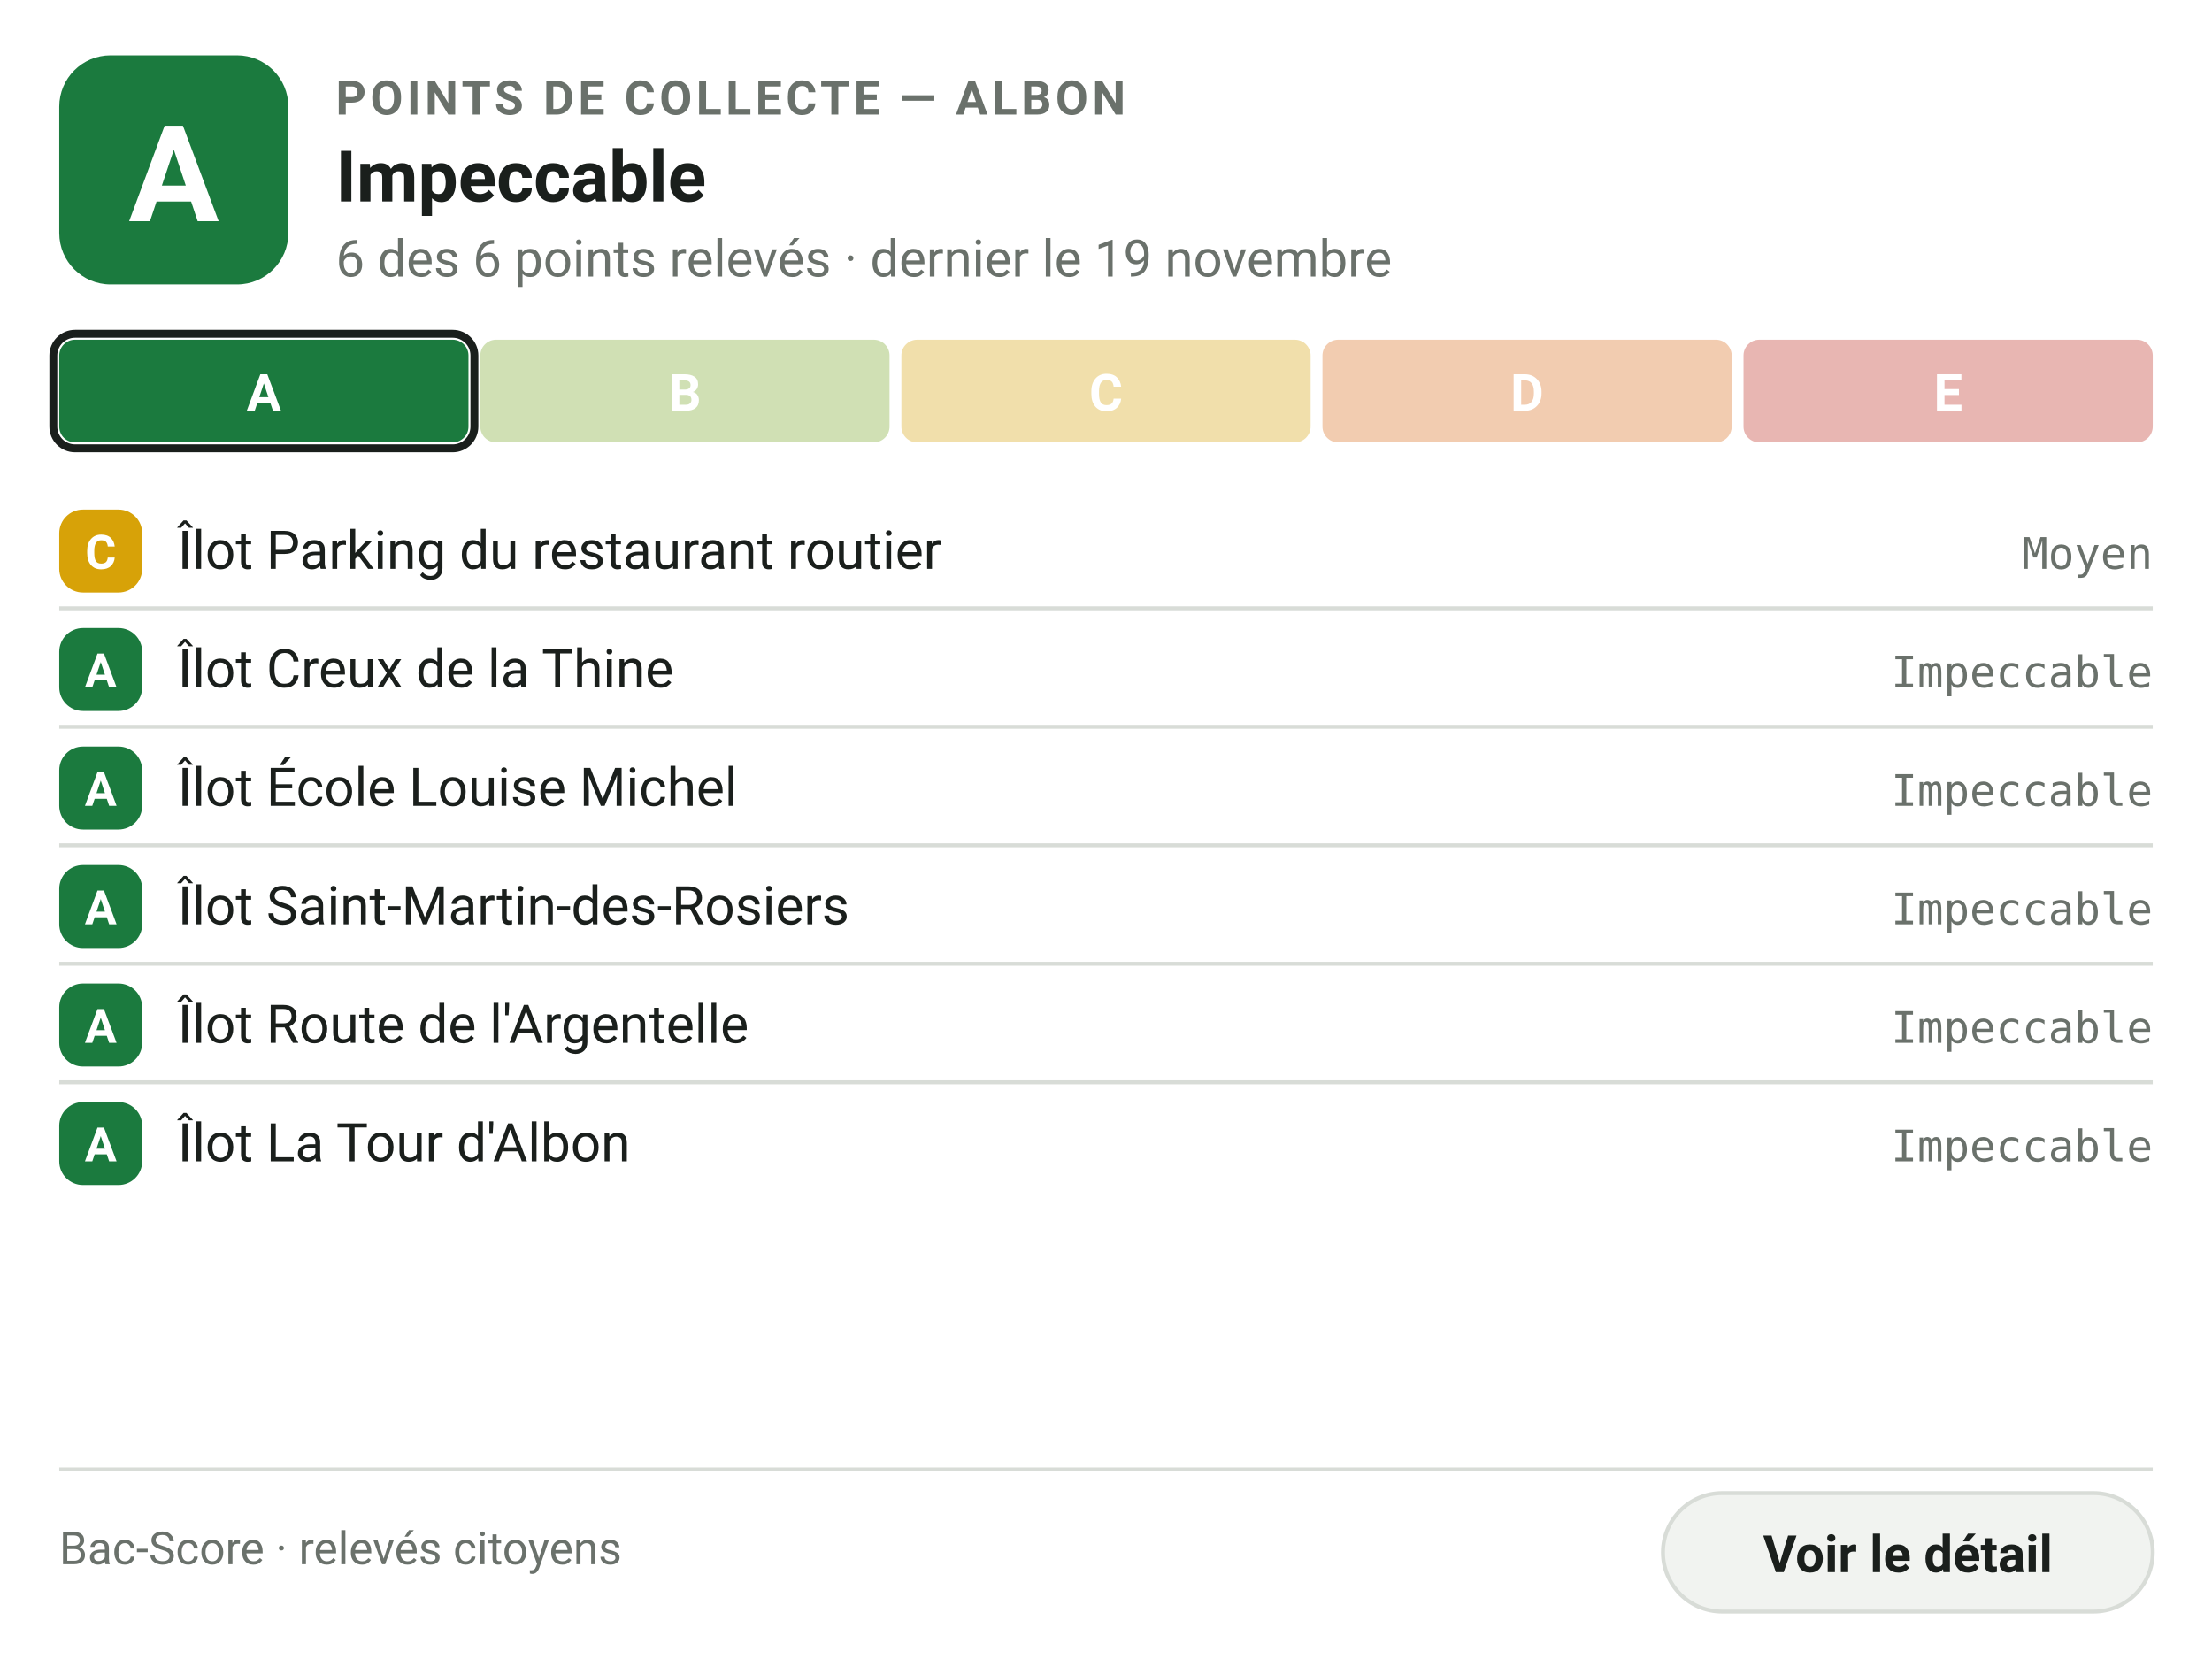
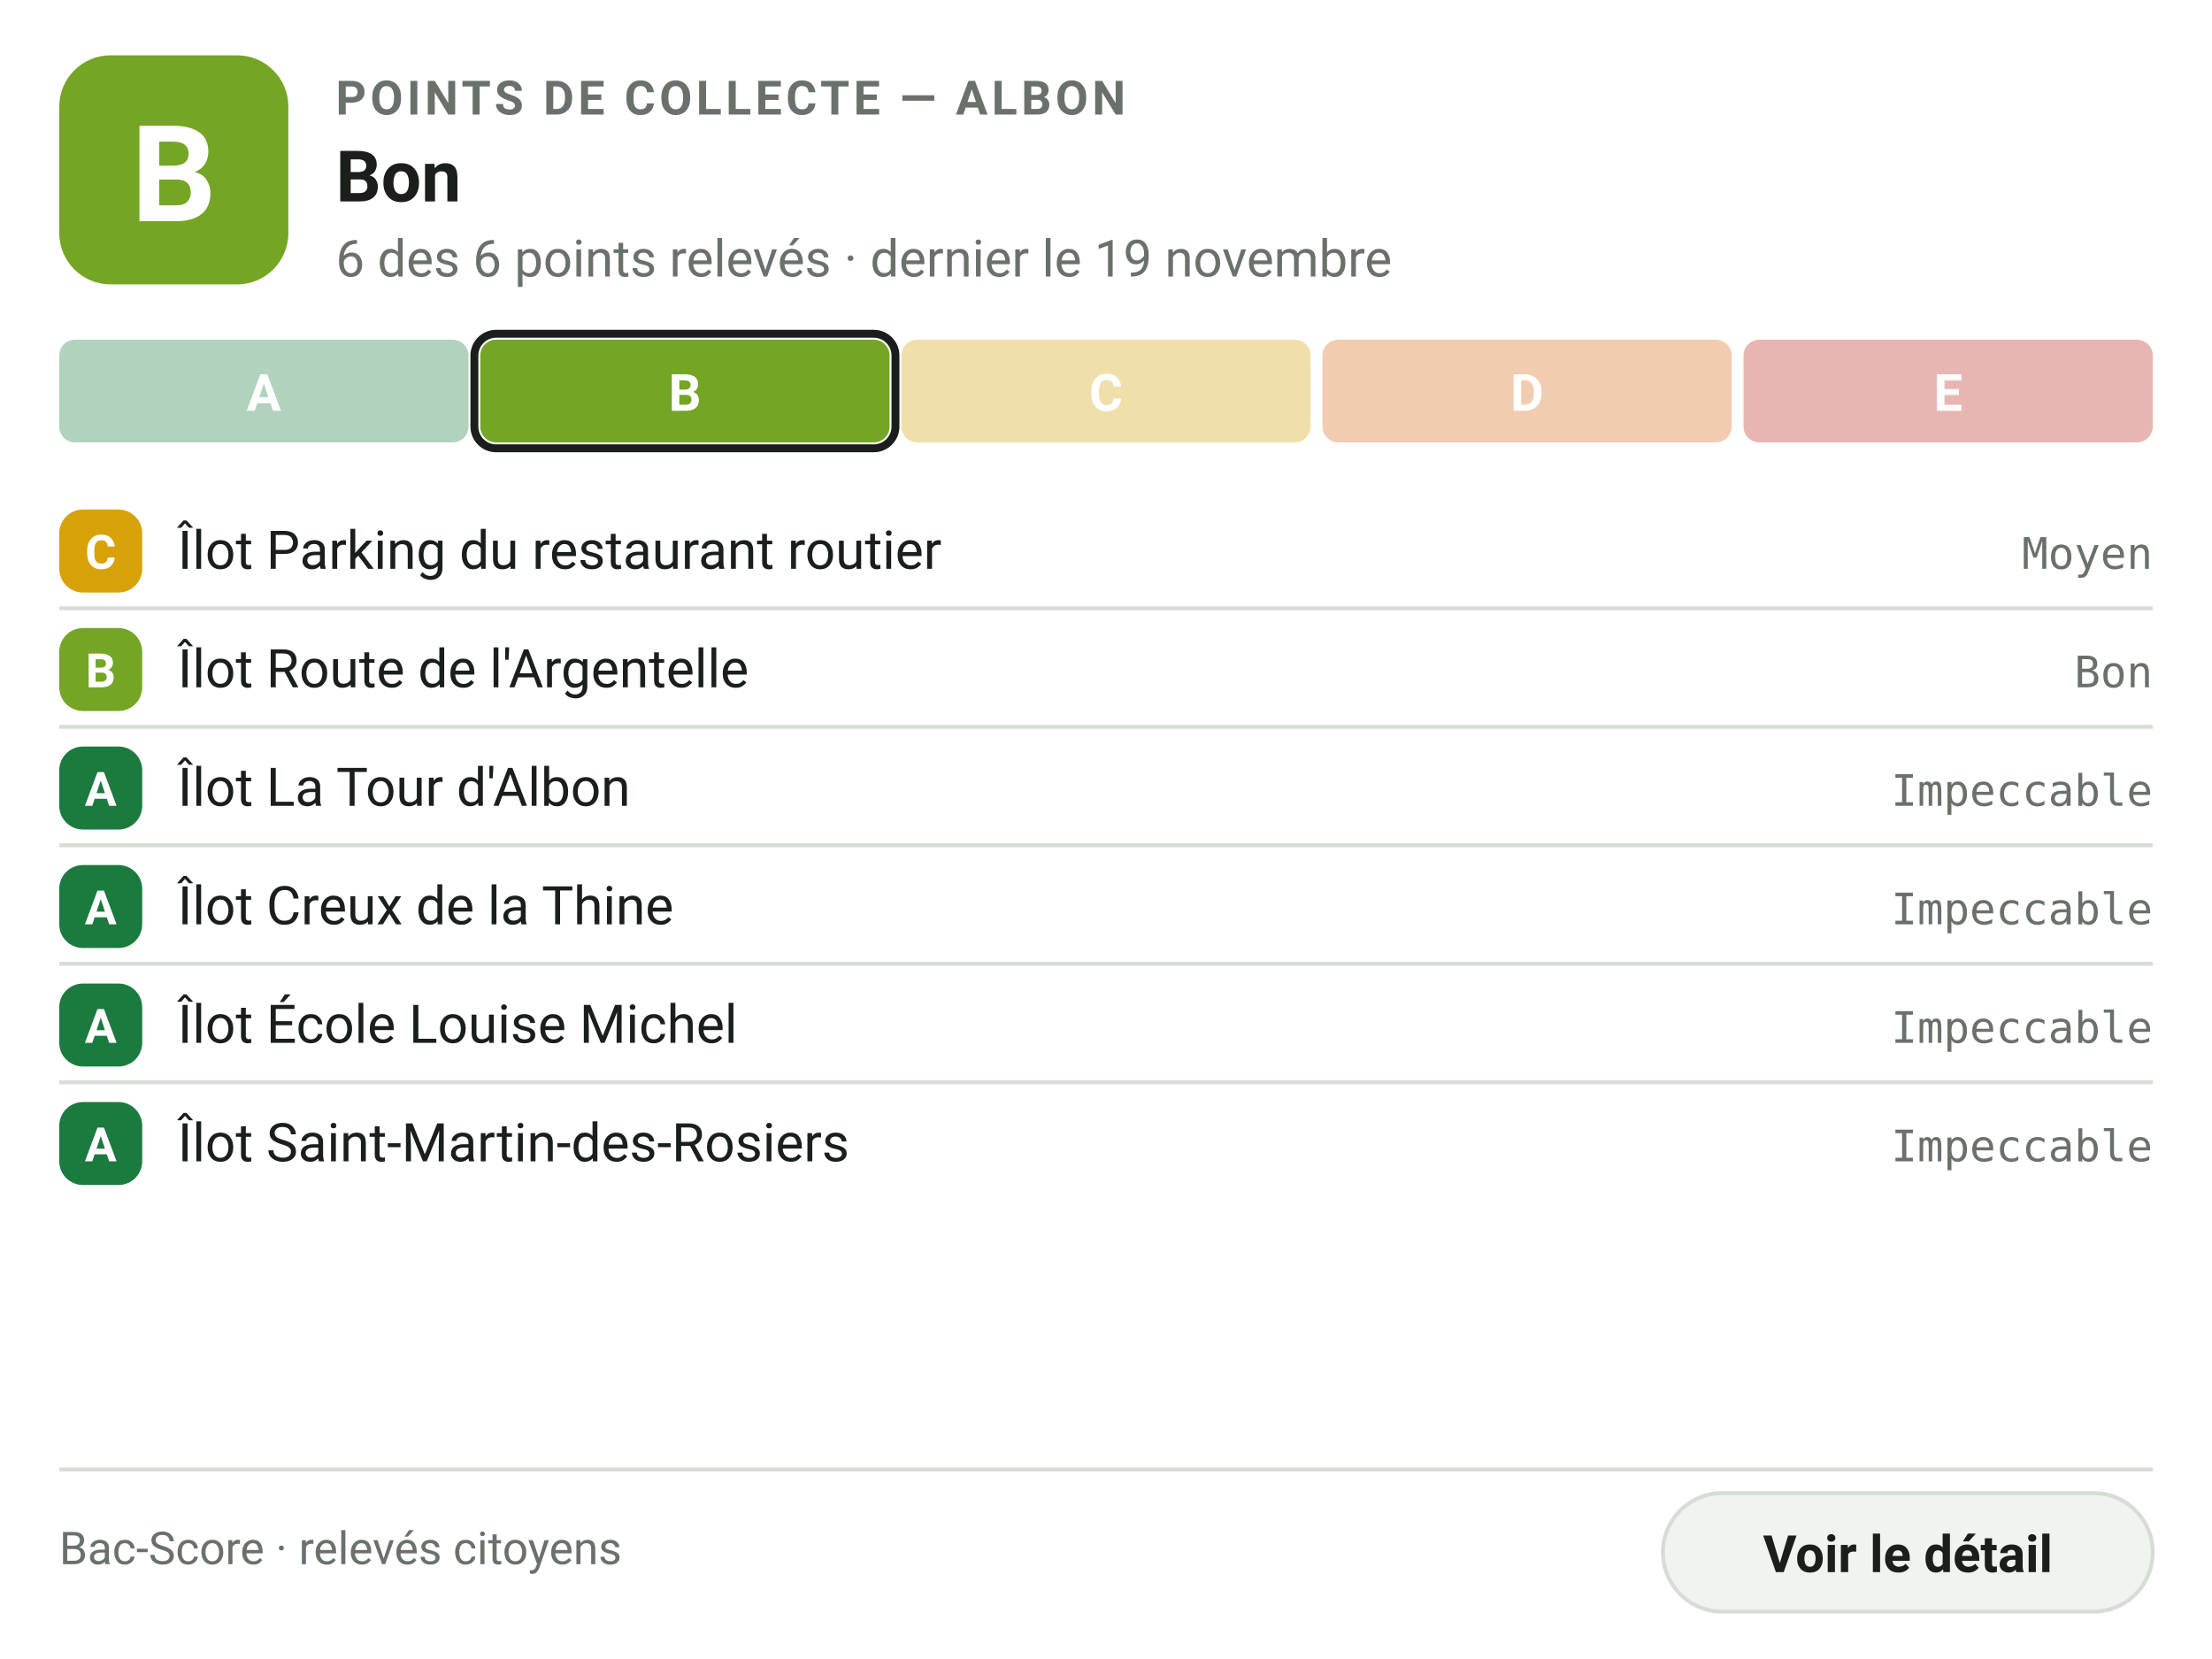
- <svg xmlns="http://www.w3.org/2000/svg" width="560" height="420" viewBox="0 0 560 420" role="img" aria-label="Propreté des points de collecte — Albon : Bac-Score A">
+ <svg xmlns="http://www.w3.org/2000/svg" width="560" height="420" viewBox="0 0 560 420" role="img" aria-label="Propreté des points de collecte — Albon : Bac-Score B">
  <rect width="560" height="420" fill="#FFFFFF" />
-   <rect x="15" y="14" width="58" height="58" rx="13" fill="#1b7a3e" />
-   <text x="44" y="56" text-anchor="middle" font-family="Barlow, system-ui, -apple-system, 'Segoe UI', Roboto, sans-serif" font-size="34" font-weight="600" fill="#fff">A</text>
+   <rect x="15" y="14" width="58" height="58" rx="13" fill="#74a524" />
+   <text x="44" y="56" text-anchor="middle" font-family="Barlow, system-ui, -apple-system, 'Segoe UI', Roboto, sans-serif" font-size="34" font-weight="600" fill="#fff">B</text>
  <text x="85" y="29" font-family="Barlow, system-ui, -apple-system, 'Segoe UI', Roboto, sans-serif" font-size="12" font-weight="600" letter-spacing="1" fill="#6A716B">POINTS DE COLLECTE — ALBON</text>
-   <text x="85" y="51" font-family="Barlow, system-ui, -apple-system, 'Segoe UI', Roboto, sans-serif" font-size="18" font-weight="600" fill="#1A1F1C">Impeccable</text>
+   <text x="85" y="51" font-family="Barlow, system-ui, -apple-system, 'Segoe UI', Roboto, sans-serif" font-size="18" font-weight="600" fill="#1A1F1C">Bon</text>
  <text x="85" y="70" font-family="Barlow, system-ui, -apple-system, 'Segoe UI', Roboto, sans-serif" font-size="13" fill="#6A716B">6 des 6 points relevés · dernier le 19 novembre</text>
-   <rect x="15.0" y="86" width="103.6" height="26" rx="4" fill="#1b7a3e" />
-   <rect x="13.5" y="84.5" width="106.6" height="29" rx="5.5" fill="none" stroke="#1A1F1C" stroke-width="2" />
+   <rect x="15.0" y="86" width="103.6" height="26" rx="4" fill="#1b7a3e" opacity="0.34" />
  <text x="66.8" y="104" text-anchor="middle" font-family="Barlow, system-ui, -apple-system, 'Segoe UI', Roboto, sans-serif" font-size="13" font-weight="600" fill="#fff">A</text>
-   <rect x="121.6" y="86" width="103.6" height="26" rx="4" fill="#74a524" opacity="0.34" />
+   <rect x="121.6" y="86" width="103.6" height="26" rx="4" fill="#74a524" />
+   <rect x="120.1" y="84.5" width="106.6" height="29" rx="5.5" fill="none" stroke="#1A1F1C" stroke-width="2" />
  <text x="173.4" y="104" text-anchor="middle" font-family="Barlow, system-ui, -apple-system, 'Segoe UI', Roboto, sans-serif" font-size="13" font-weight="600" fill="#fff">B</text>
  <rect x="228.2" y="86" width="103.6" height="26" rx="4" fill="#d7a208" opacity="0.34" />
  <text x="280.0" y="104" text-anchor="middle" font-family="Barlow, system-ui, -apple-system, 'Segoe UI', Roboto, sans-serif" font-size="13" font-weight="600" fill="#fff">C</text>
  <rect x="334.8" y="86" width="103.6" height="26" rx="4" fill="#d96a18" opacity="0.34" />
  <text x="386.6" y="104" text-anchor="middle" font-family="Barlow, system-ui, -apple-system, 'Segoe UI', Roboto, sans-serif" font-size="13" font-weight="600" fill="#fff">D</text>
  <rect x="441.4" y="86" width="103.6" height="26" rx="4" fill="#bd2a1d" opacity="0.34" />
  <text x="493.2" y="104" text-anchor="middle" font-family="Barlow, system-ui, -apple-system, 'Segoe UI', Roboto, sans-serif" font-size="13" font-weight="600" fill="#fff">E</text>
  <rect x="15" y="129" width="21" height="21" rx="6" fill="#d7a208" />
  <text x="25.5" y="144" text-anchor="middle" font-family="Barlow, system-ui, -apple-system, 'Segoe UI', Roboto, sans-serif" font-size="12" font-weight="600" fill="#fff">C</text>
  <text x="45" y="144" font-family="Barlow, system-ui, -apple-system, 'Segoe UI', Roboto, sans-serif" font-size="13.5" fill="#1A1F1C">Îlot Parking du restaurant routier</text>
  <text x="545" y="144" text-anchor="end" font-family="'IBM Plex Mono', ui-monospace, SFMono-Regular, Menlo, monospace" font-size="11" fill="#6A716B">Moyen</text>
  <line x1="15" y1="154" x2="545" y2="154" stroke="#D8DCD7" stroke-width="1" />
-   <rect x="15" y="159" width="21" height="21" rx="6" fill="#1b7a3e" />
-   <text x="25.5" y="174" text-anchor="middle" font-family="Barlow, system-ui, -apple-system, 'Segoe UI', Roboto, sans-serif" font-size="12" font-weight="600" fill="#fff">A</text>
-   <text x="45" y="174" font-family="Barlow, system-ui, -apple-system, 'Segoe UI', Roboto, sans-serif" font-size="13.5" fill="#1A1F1C">Îlot Creux de la Thine</text>
-   <text x="545" y="174" text-anchor="end" font-family="'IBM Plex Mono', ui-monospace, SFMono-Regular, Menlo, monospace" font-size="11" fill="#6A716B">Impeccable</text>
+   <rect x="15" y="159" width="21" height="21" rx="6" fill="#74a524" />
+   <text x="25.5" y="174" text-anchor="middle" font-family="Barlow, system-ui, -apple-system, 'Segoe UI', Roboto, sans-serif" font-size="12" font-weight="600" fill="#fff">B</text>
+   <text x="45" y="174" font-family="Barlow, system-ui, -apple-system, 'Segoe UI', Roboto, sans-serif" font-size="13.5" fill="#1A1F1C">Îlot Route de l'Argentelle</text>
+   <text x="545" y="174" text-anchor="end" font-family="'IBM Plex Mono', ui-monospace, SFMono-Regular, Menlo, monospace" font-size="11" fill="#6A716B">Bon</text>
  <line x1="15" y1="184" x2="545" y2="184" stroke="#D8DCD7" stroke-width="1" />
  <rect x="15" y="189" width="21" height="21" rx="6" fill="#1b7a3e" />
  <text x="25.5" y="204" text-anchor="middle" font-family="Barlow, system-ui, -apple-system, 'Segoe UI', Roboto, sans-serif" font-size="12" font-weight="600" fill="#fff">A</text>
-   <text x="45" y="204" font-family="Barlow, system-ui, -apple-system, 'Segoe UI', Roboto, sans-serif" font-size="13.5" fill="#1A1F1C">Îlot École Louise Michel</text>
+   <text x="45" y="204" font-family="Barlow, system-ui, -apple-system, 'Segoe UI', Roboto, sans-serif" font-size="13.5" fill="#1A1F1C">Îlot La Tour d'Albon</text>
  <text x="545" y="204" text-anchor="end" font-family="'IBM Plex Mono', ui-monospace, SFMono-Regular, Menlo, monospace" font-size="11" fill="#6A716B">Impeccable</text>
  <line x1="15" y1="214" x2="545" y2="214" stroke="#D8DCD7" stroke-width="1" />
  <rect x="15" y="219" width="21" height="21" rx="6" fill="#1b7a3e" />
  <text x="25.5" y="234" text-anchor="middle" font-family="Barlow, system-ui, -apple-system, 'Segoe UI', Roboto, sans-serif" font-size="12" font-weight="600" fill="#fff">A</text>
-   <text x="45" y="234" font-family="Barlow, system-ui, -apple-system, 'Segoe UI', Roboto, sans-serif" font-size="13.5" fill="#1A1F1C">Îlot Saint-Martin-des-Rosiers</text>
+   <text x="45" y="234" font-family="Barlow, system-ui, -apple-system, 'Segoe UI', Roboto, sans-serif" font-size="13.5" fill="#1A1F1C">Îlot Creux de la Thine</text>
  <text x="545" y="234" text-anchor="end" font-family="'IBM Plex Mono', ui-monospace, SFMono-Regular, Menlo, monospace" font-size="11" fill="#6A716B">Impeccable</text>
  <line x1="15" y1="244" x2="545" y2="244" stroke="#D8DCD7" stroke-width="1" />
  <rect x="15" y="249" width="21" height="21" rx="6" fill="#1b7a3e" />
  <text x="25.5" y="264" text-anchor="middle" font-family="Barlow, system-ui, -apple-system, 'Segoe UI', Roboto, sans-serif" font-size="12" font-weight="600" fill="#fff">A</text>
-   <text x="45" y="264" font-family="Barlow, system-ui, -apple-system, 'Segoe UI', Roboto, sans-serif" font-size="13.5" fill="#1A1F1C">Îlot Route de l'Argentelle</text>
+   <text x="45" y="264" font-family="Barlow, system-ui, -apple-system, 'Segoe UI', Roboto, sans-serif" font-size="13.5" fill="#1A1F1C">Îlot École Louise Michel</text>
  <text x="545" y="264" text-anchor="end" font-family="'IBM Plex Mono', ui-monospace, SFMono-Regular, Menlo, monospace" font-size="11" fill="#6A716B">Impeccable</text>
  <line x1="15" y1="274" x2="545" y2="274" stroke="#D8DCD7" stroke-width="1" />
  <rect x="15" y="279" width="21" height="21" rx="6" fill="#1b7a3e" />
  <text x="25.5" y="294" text-anchor="middle" font-family="Barlow, system-ui, -apple-system, 'Segoe UI', Roboto, sans-serif" font-size="12" font-weight="600" fill="#fff">A</text>
-   <text x="45" y="294" font-family="Barlow, system-ui, -apple-system, 'Segoe UI', Roboto, sans-serif" font-size="13.5" fill="#1A1F1C">Îlot La Tour d'Albon</text>
+   <text x="45" y="294" font-family="Barlow, system-ui, -apple-system, 'Segoe UI', Roboto, sans-serif" font-size="13.5" fill="#1A1F1C">Îlot Saint-Martin-des-Rosiers</text>
  <text x="545" y="294" text-anchor="end" font-family="'IBM Plex Mono', ui-monospace, SFMono-Regular, Menlo, monospace" font-size="11" fill="#6A716B">Impeccable</text>
  <line x1="15" y1="372" x2="545" y2="372" stroke="#D8DCD7" stroke-width="1" />
  <text x="15" y="396" font-family="Barlow, system-ui, -apple-system, 'Segoe UI', Roboto, sans-serif" font-size="11.5" fill="#6A716B">Bac-Score · relevés citoyens</text>
  <rect x="421" y="378" width="124" height="30" rx="15" fill="#F1F3F0" stroke="#D8DCD7" />
  <text x="483" y="398" text-anchor="middle" font-family="Barlow, system-ui, -apple-system, 'Segoe UI', Roboto, sans-serif" font-size="13" font-weight="600" fill="#1A1F1C">Voir le détail</text>
</svg>
